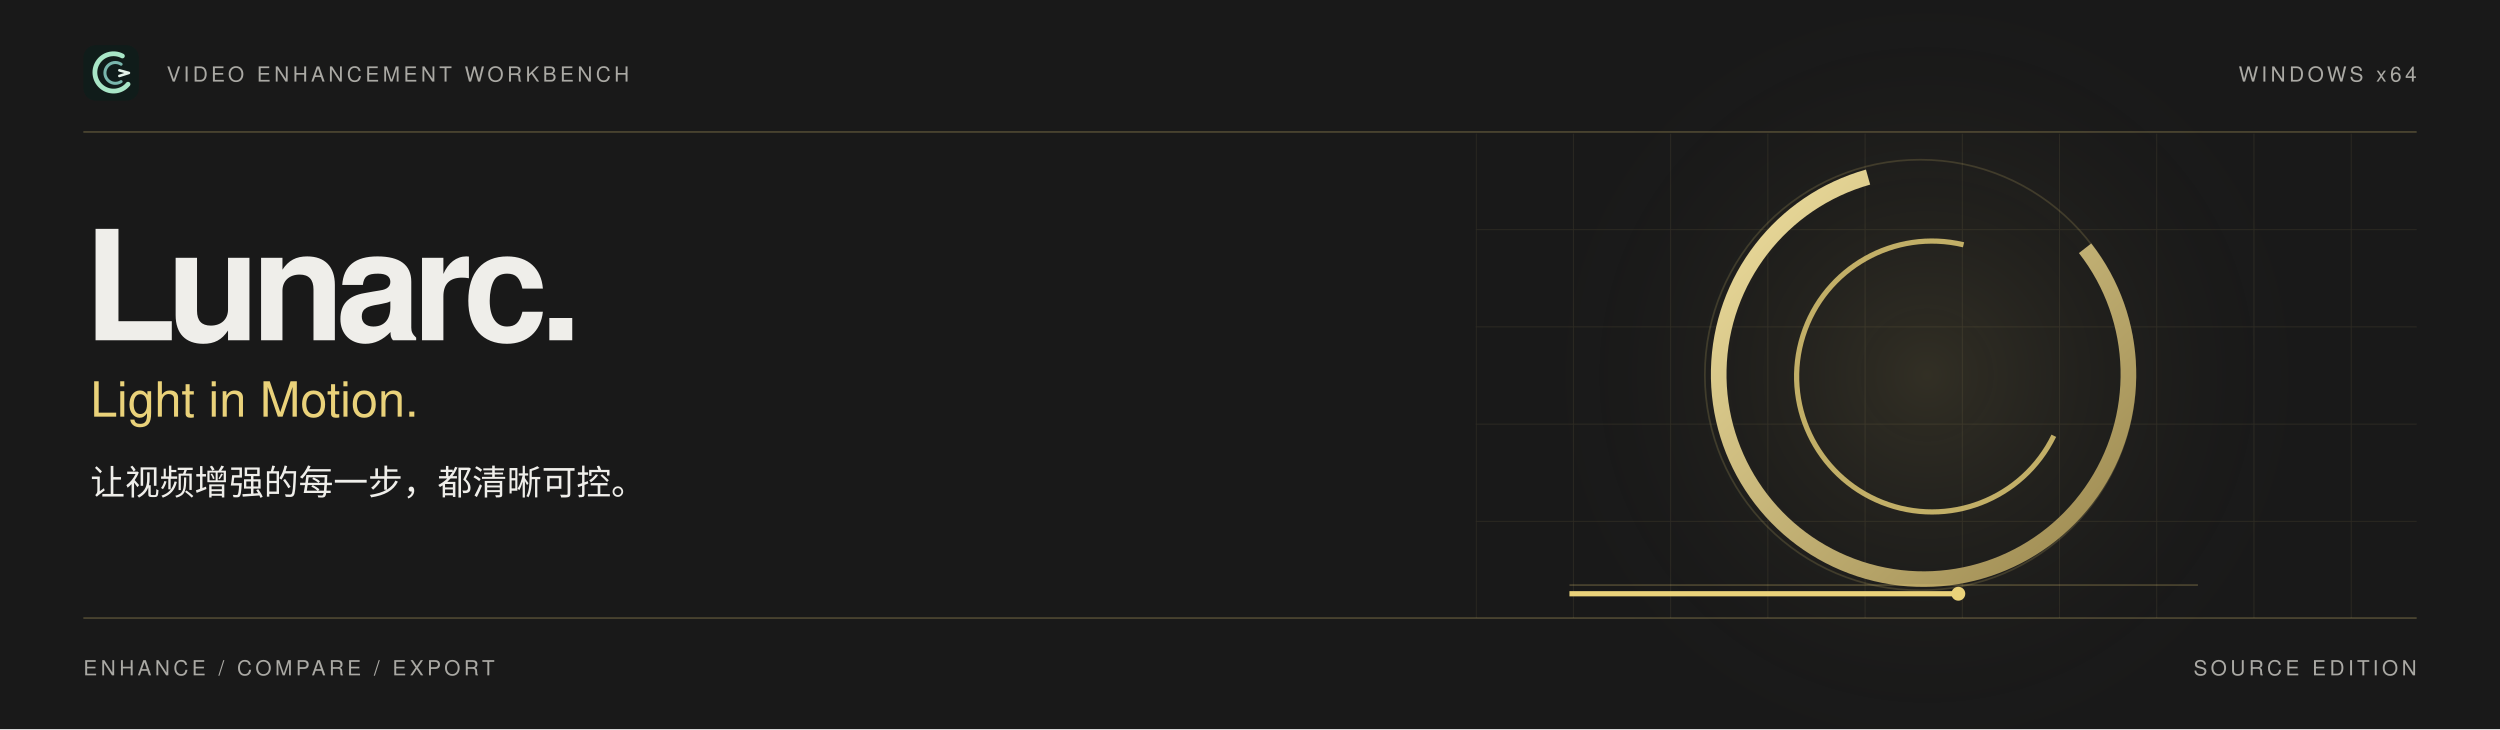
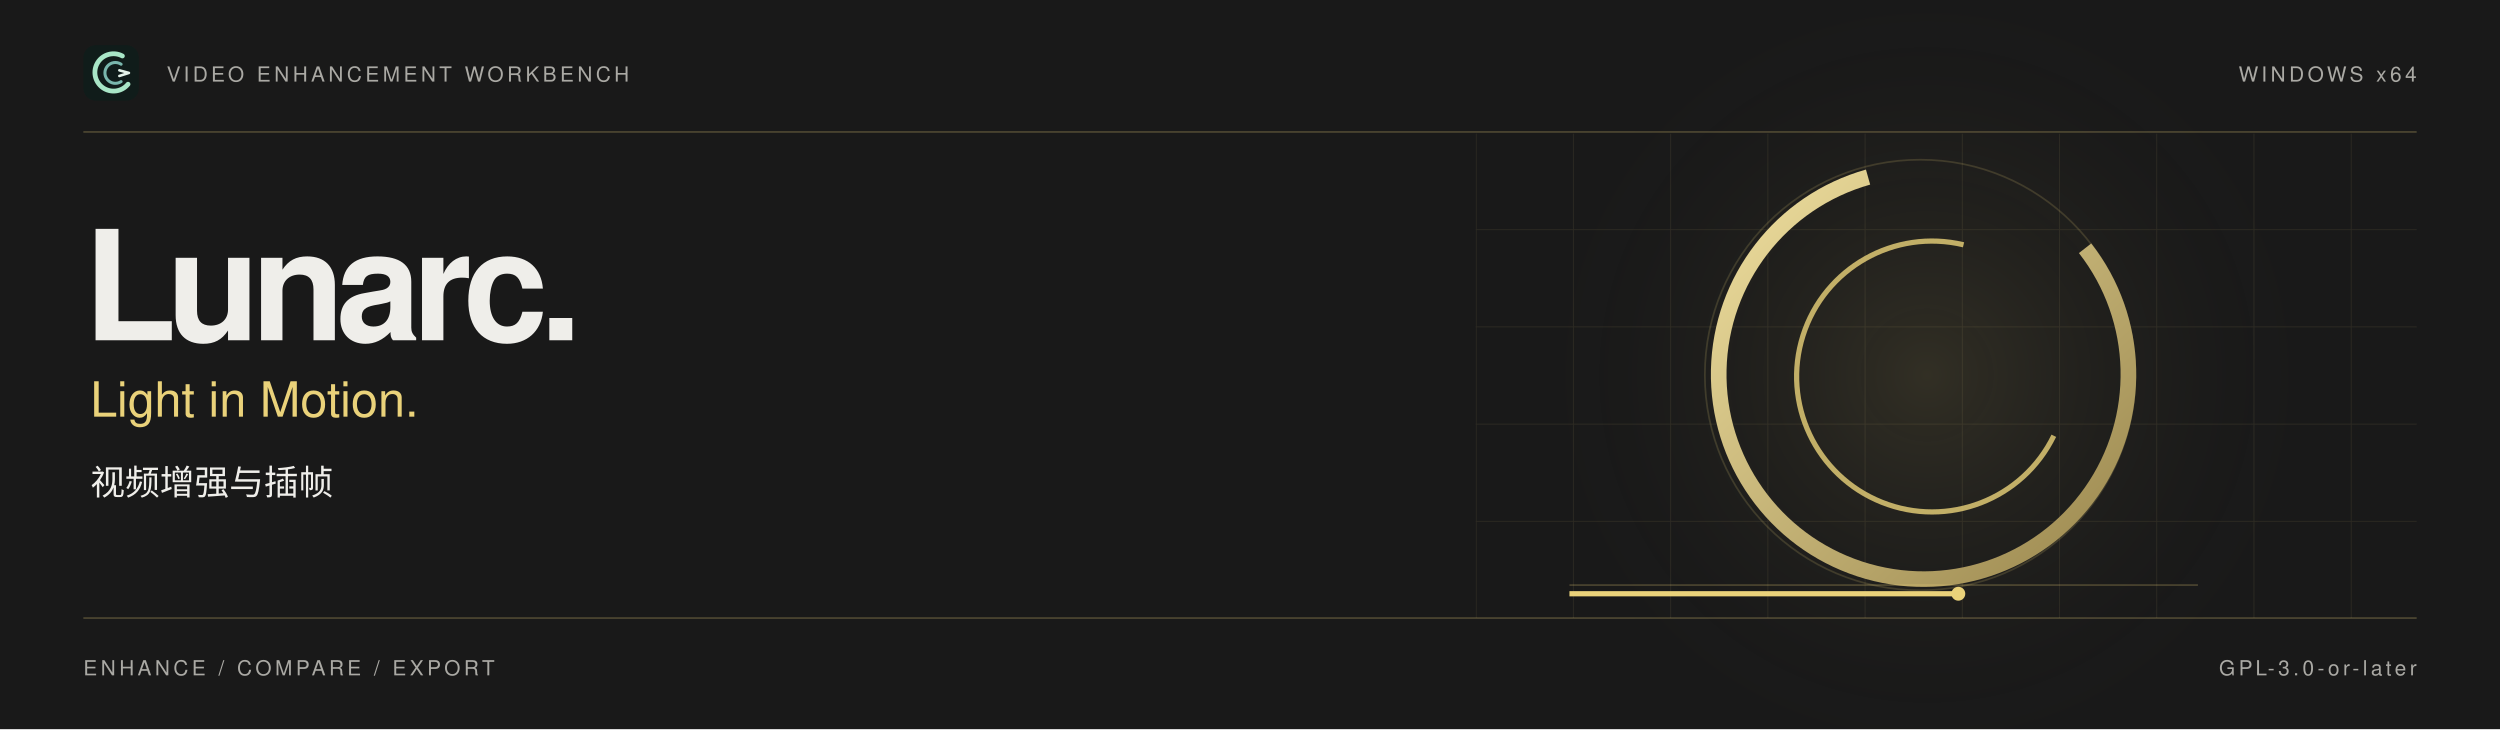
<svg xmlns="http://www.w3.org/2000/svg" width="1440" height="420" viewBox="0 0 1440 420" role="img" aria-labelledby="title desc">
  <defs>
    <radialGradient id="halo">
      <stop stop-color="#EAD27A" stop-opacity=".12" />
      <stop offset="1" stop-color="#191919" stop-opacity="0" />
    </radialGradient>
    <linearGradient id="arc" x1="0" y1="0" x2="1" y2="1">
      <stop stop-color="#EFDF9F" />
      <stop offset="1" stop-color="#99864D" />
    </linearGradient>
    <pattern id="grid" x="850" y="76" width="56" height="56" patternUnits="userSpaceOnUse">
      <path d="M56 0H0V56" fill="none" stroke="#EAD27A" stroke-opacity=".09" />
    </pattern>
  </defs>
  <rect width="1440" height="420" fill="#191919" />
  <g transform="translate(48 26) scale(.25)">
    <rect width="128" height="128" rx="29" fill="#101c1a" />
    <path d="M90 25a43 43 0 1 0 13 65" fill="none" stroke="#a8e6c7" stroke-width="11" stroke-linecap="round" />
    <path d="M87 44a24 24 0 1 0 0 40" fill="none" stroke="#79b7ad" stroke-width="7" stroke-linecap="round" />
    <path d="M83 58l22 6-22 7" fill="none" stroke="#e4f3ea" stroke-width="6" stroke-linejoin="round" stroke-linecap="round" />
  </g>
  <g font-family="Helvetica Neue, Helvetica, sans-serif">
    <text x="96" y="47" font-size="12" letter-spacing="2" fill="#AAA9A4">VIDEO ENHANCEMENT WORKBENCH</text>
    <text x="1392" y="47" text-anchor="end" font-size="12" letter-spacing="2" fill="#AAA9A4">WINDOWS x64</text>
    <path d="M48 76H1392M48 356H1392" stroke="#EAD27A" stroke-opacity=".24" />
    <text x="48" y="196" font-size="88" font-weight="700" letter-spacing="-5" fill="#EFEEEA">Lunarc.</text>
    <text x="52" y="240" font-size="28" font-weight="500" fill="#EAD27A">Light in Motion.</text>
-     <text x="52" y="285" font-family="Microsoft YaHei, Noto Sans CJK SC, sans-serif" font-size="20" fill="#EFEEEA">让视频增强的每一步，都清晰可控。</text>
+     <text x="52" y="285" font-family="Microsoft YaHei, Noto Sans CJK SC, sans-serif" font-size="20" fill="#EFEEEA">视频增强与插帧</text>
    <text x="48" y="389" font-size="12" letter-spacing="2" fill="#AAA9A4">ENHANCE / COMPARE / EXPORT</text>
-     <text x="1392" y="389" text-anchor="end" font-size="12" letter-spacing="2" fill="#AAA9A4">SOURCE EDITION</text>
+     <text x="1392" y="389" text-anchor="end" font-size="12" letter-spacing="2" fill="#AAA9A4">GPL-3.0-or-later</text>
  </g>
  <circle cx="1110" cy="216" r="230" fill="url(#halo)" />
  <rect x="850" y="77" width="542" height="279" fill="url(#grid)" />
  <circle cx="1106" cy="216" r="124" fill="none" stroke="#EAD27A" stroke-opacity=".17" />
  <path d="M1076 102A118 118 0 1 0 1201 143" fill="none" stroke="url(#arc)" stroke-width="9" />
  <path d="M1183 251A78 78 0 1 1 1131 141" fill="none" stroke="#EAD27A" stroke-width="3" stroke-opacity=".8" />
  <path d="M904 337H1266" stroke="#EAD27A" stroke-opacity=".23" />
  <path d="M904 342H1128" stroke="#EAD27A" stroke-width="3" />
  <circle cx="1128" cy="342" r="4" fill="#EAD27A" />
</svg>
